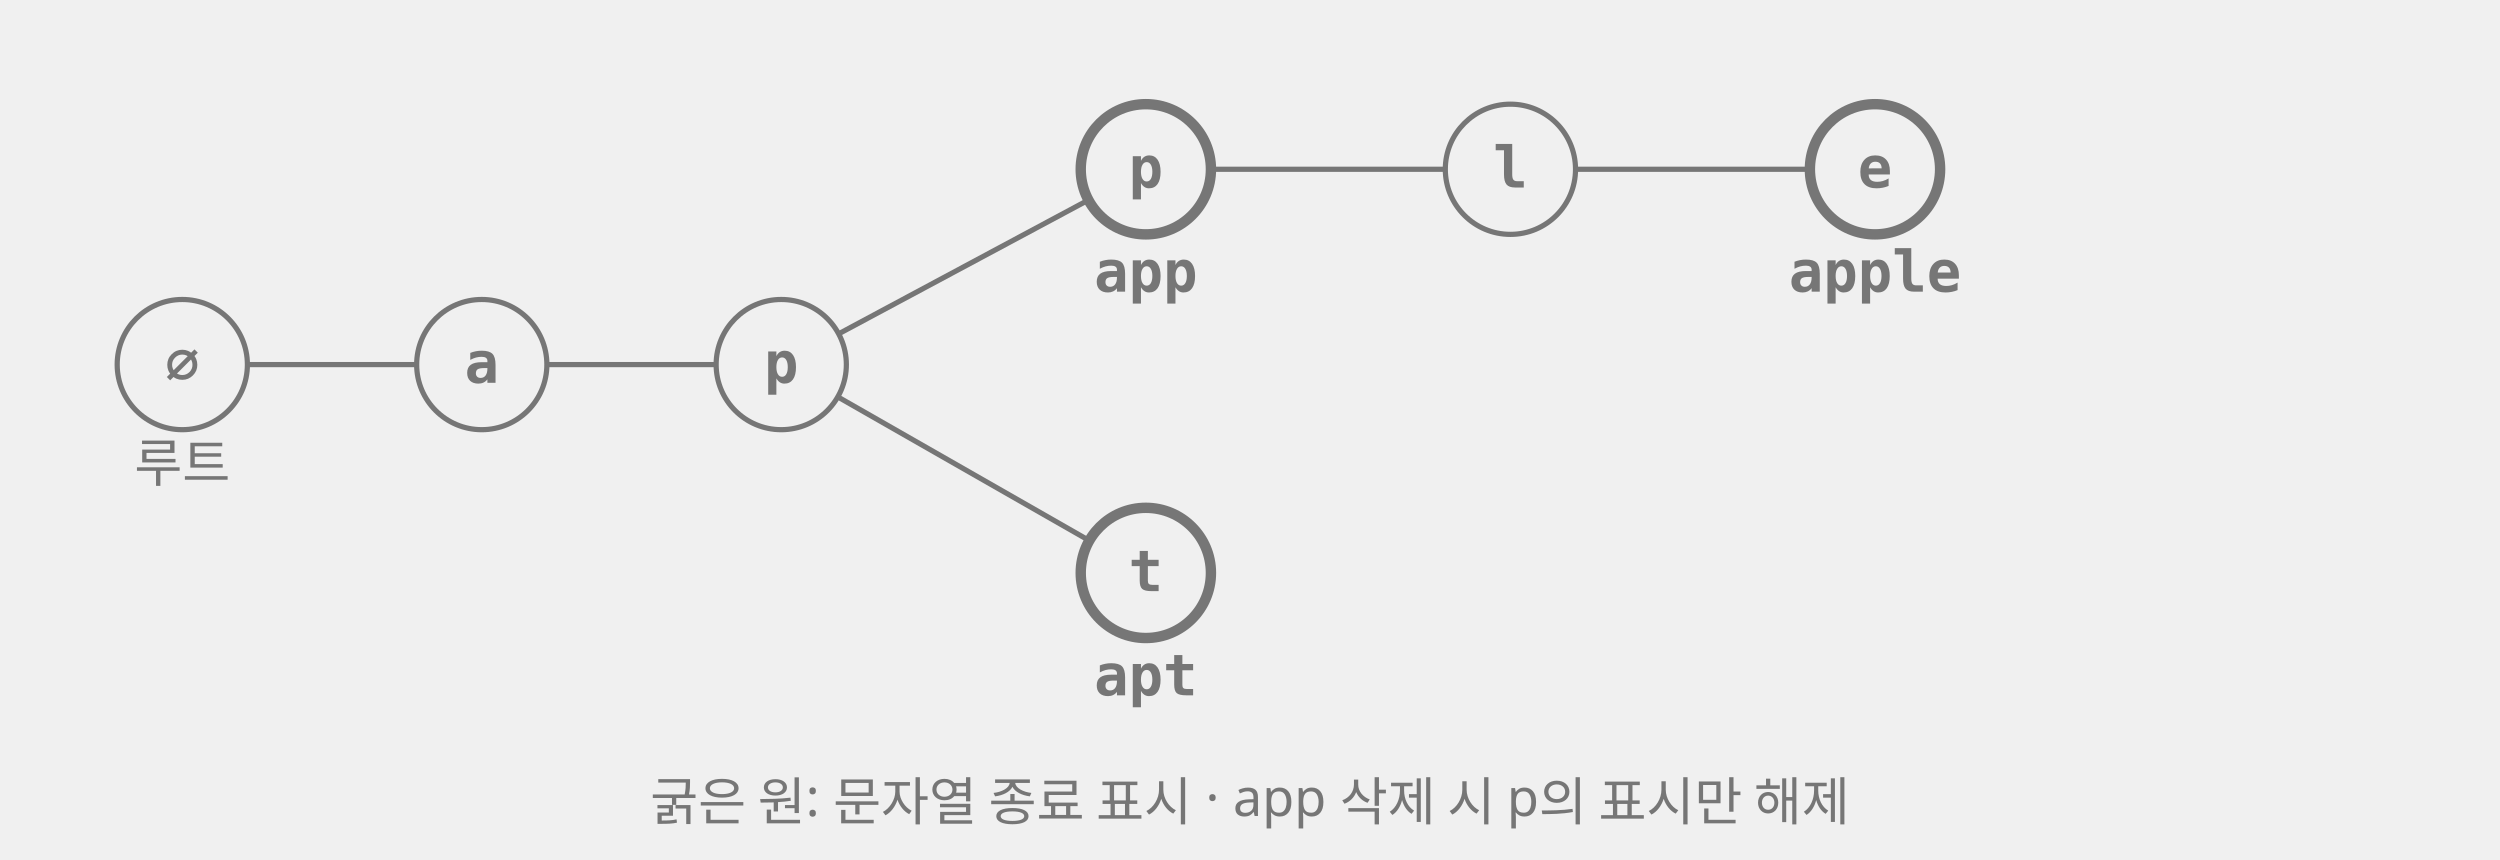
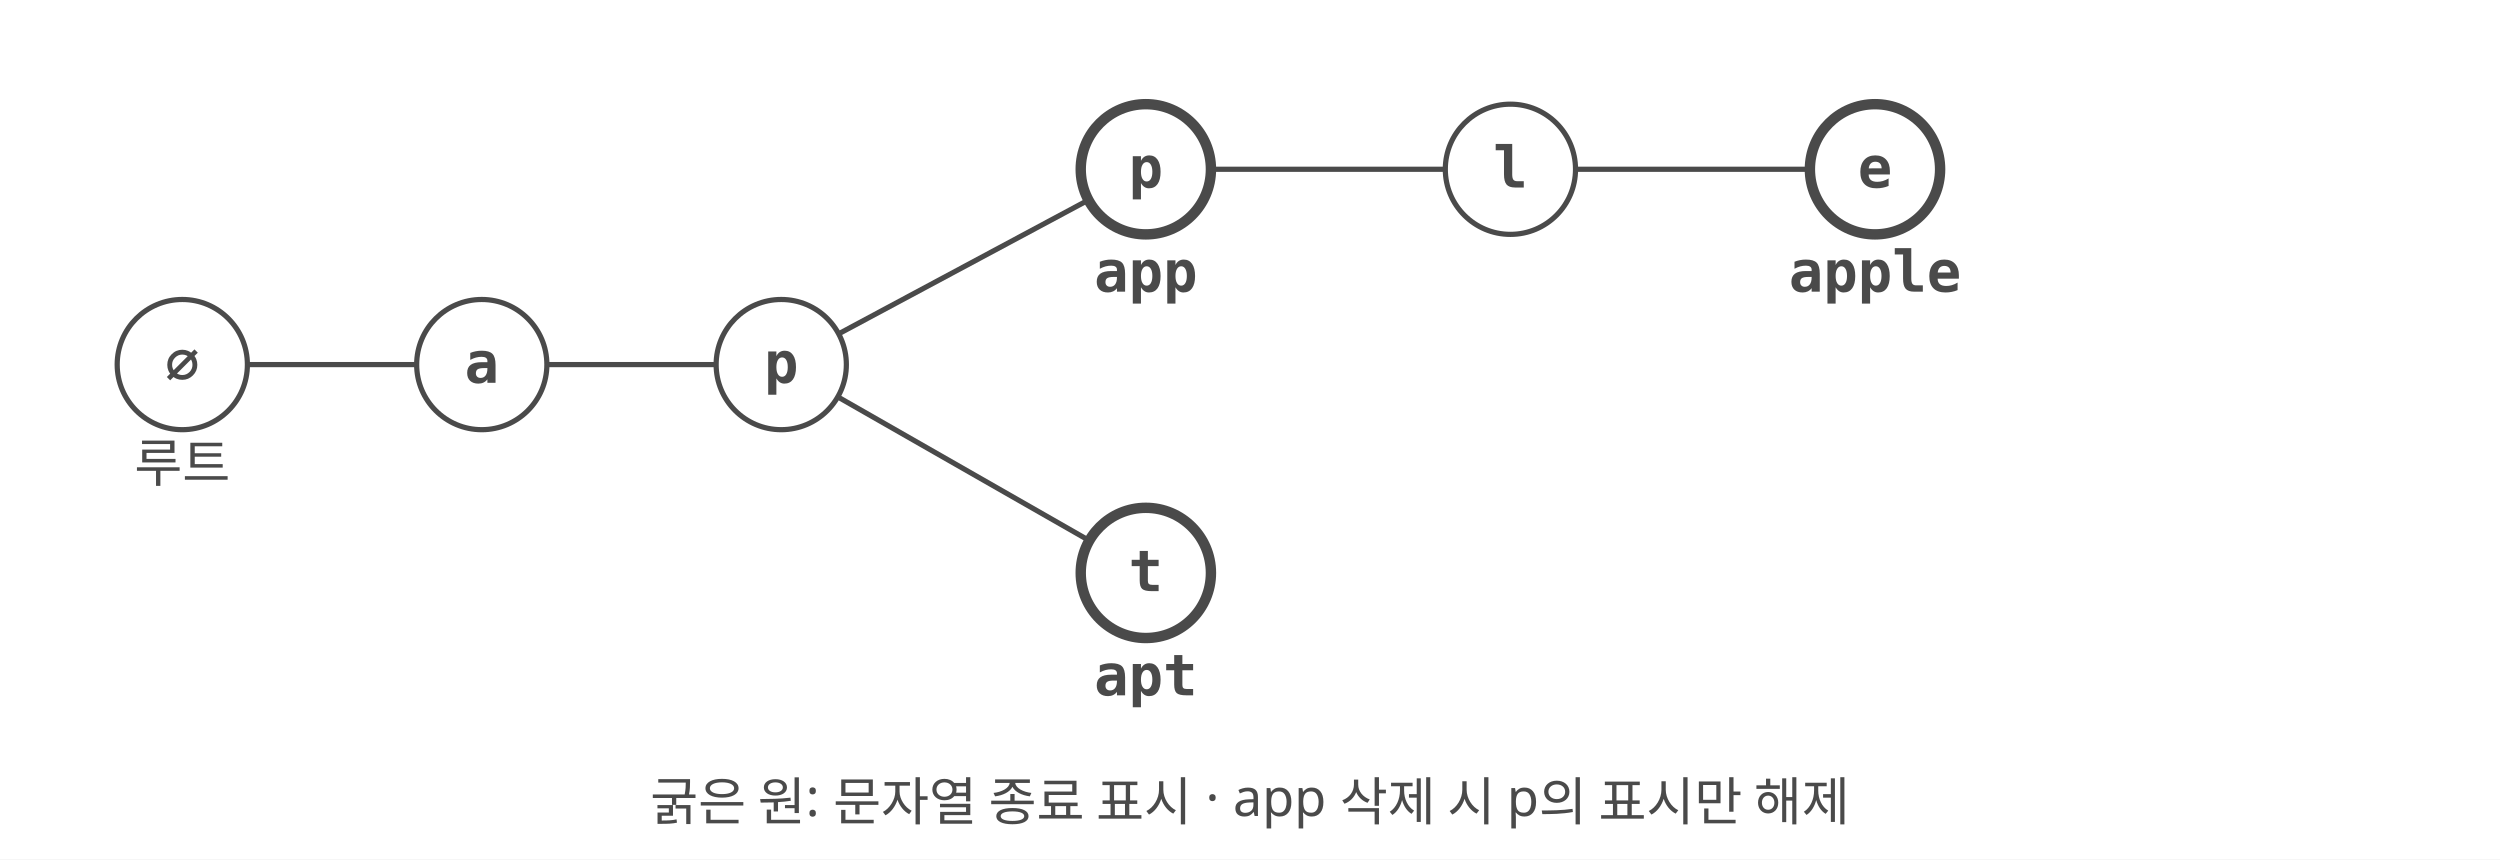
<svg xmlns="http://www.w3.org/2000/svg" viewBox="0 0 960 330" role="img" aria-labelledby="trie-shared-prefix-title trie-shared-prefix-desc">
-   <style>.t{font:500 24px system-ui,sans-serif;fill:#767676}.s{font:400 20px system-ui,sans-serif;fill:#767676}.m{font:600 22px ui-monospace,Consolas,monospace;fill:#767676}.h{font:700 26px system-ui,sans-serif;fill:#767676}.l{fill:none;stroke:#767676;stroke-width:2}.a{fill:none;stroke:#767676;stroke-width:4}.d{fill:none;stroke:#767676;stroke-width:2;stroke-dasharray:6 5}</style>
+   <style>.canvas{fill:#fff}.t{font:500 24px system-ui,sans-serif;fill:#4a4a4a}.s{font:400 20px system-ui,sans-serif;fill:#4a4a4a}.m{font:600 22px ui-monospace,Consolas,monospace;fill:#4a4a4a}.h{font:700 26px system-ui,sans-serif;fill:#4a4a4a}.l{fill:none;stroke:#4a4a4a;stroke-width:2}.a{fill:none;stroke:#4a4a4a;stroke-width:4}.d{fill:none;stroke:#4a4a4a;stroke-width:2;stroke-dasharray:6 5}@media(prefers-color-scheme:dark){.canvas{fill:#171717}.t{fill:#c8c8c8}.s{fill:#c8c8c8}.m{fill:#c8c8c8}.h{fill:#c8c8c8}.l{stroke:#c8c8c8}.a{stroke:#c8c8c8}.d{stroke:#c8c8c8}}</style>
+   <rect class="canvas" width="100%" height="100%" />
  <line x1="95" y1="140" x2="160" y2="140" class="l" />
  <line x1="210" y1="140" x2="275" y2="140" class="l" />
  <line x1="322.037" y1="128.194" x2="417.963" y2="76.806" class="l" />
  <line x1="321.706" y1="152.403" x2="418.294" y2="207.597" class="l" />
  <line x1="465" y1="65" x2="555" y2="65" class="l" />
  <line x1="605" y1="65" x2="695" y2="65" class="l" />
  <circle cx="70" cy="140" r="25" class="l" />
  <text x="70" y="147" class="m" text-anchor="middle">∅</text>
  <circle cx="185" cy="140" r="25" class="l" />
  <text x="185" y="147" class="m" text-anchor="middle">a</text>
  <circle cx="300" cy="140" r="25" class="l" />
  <text x="300" y="147" class="m" text-anchor="middle">p</text>
  <circle cx="440" cy="65" r="25" class="a" />
  <text x="440" y="72" class="m" text-anchor="middle">p</text>
  <circle cx="440" cy="220" r="25" class="a" />
  <text x="440" y="227" class="m" text-anchor="middle">t</text>
  <circle cx="580" cy="65" r="25" class="l" />
  <text x="580" y="72" class="m" text-anchor="middle">l</text>
  <circle cx="720" cy="65" r="25" class="a" />
  <text x="720" y="72" class="m" text-anchor="middle">e</text>
  <text x="70" y="185" class="s" text-anchor="middle">루트</text>
  <text x="440" y="112" class="m" text-anchor="middle">app</text>
  <text x="720" y="112" class="m" text-anchor="middle">apple</text>
  <text x="440" y="267" class="m" text-anchor="middle">apt</text>
  <text x="480" y="315" class="s" text-anchor="middle">굵은 원: 문자열 종료 표시 · app 삭제 시 p의 표시만 해제</text>
</svg>
